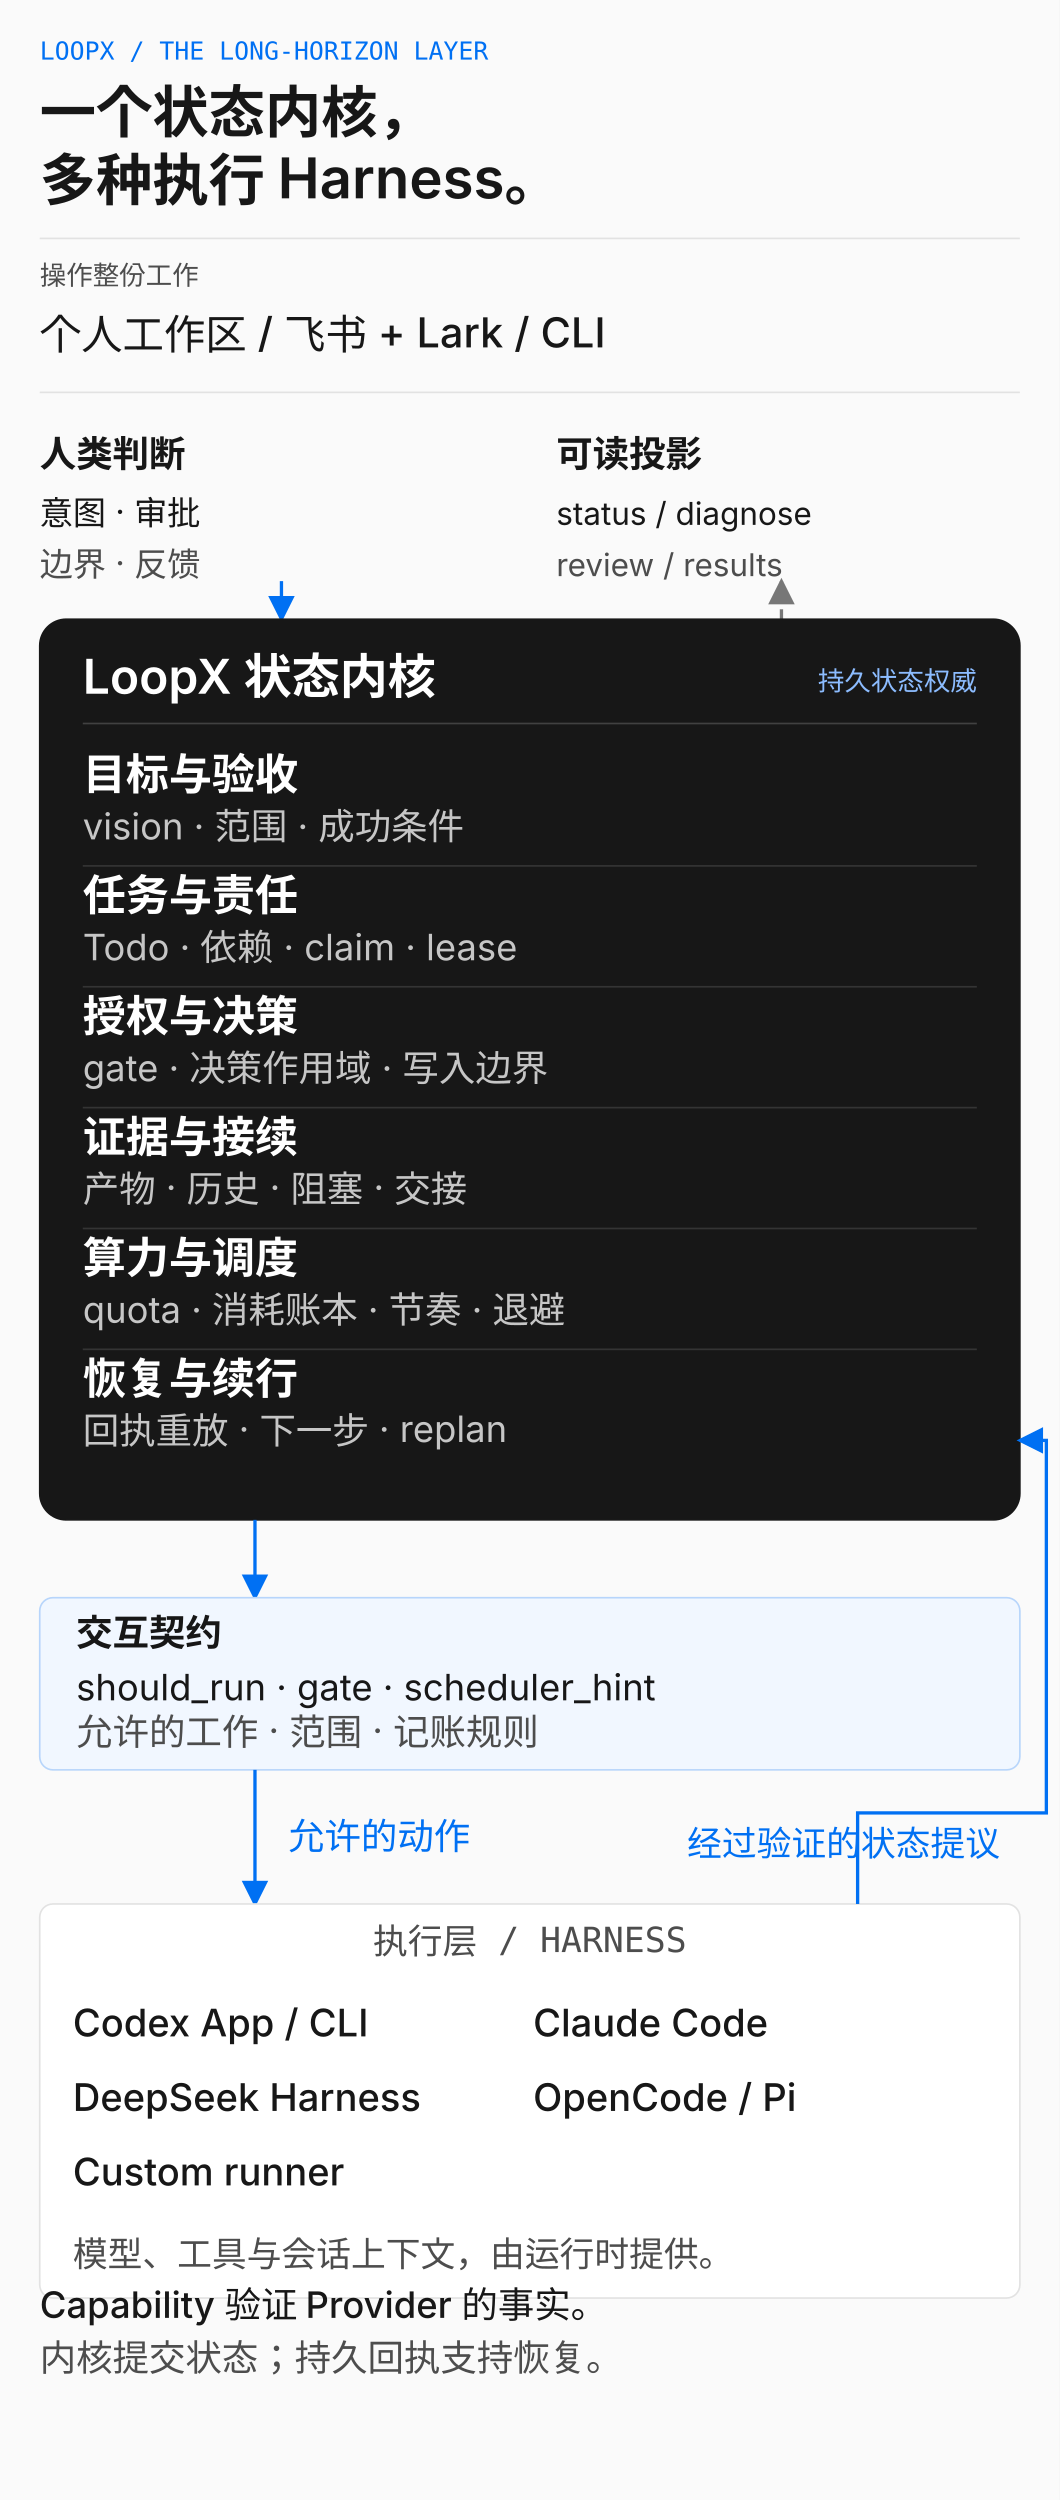
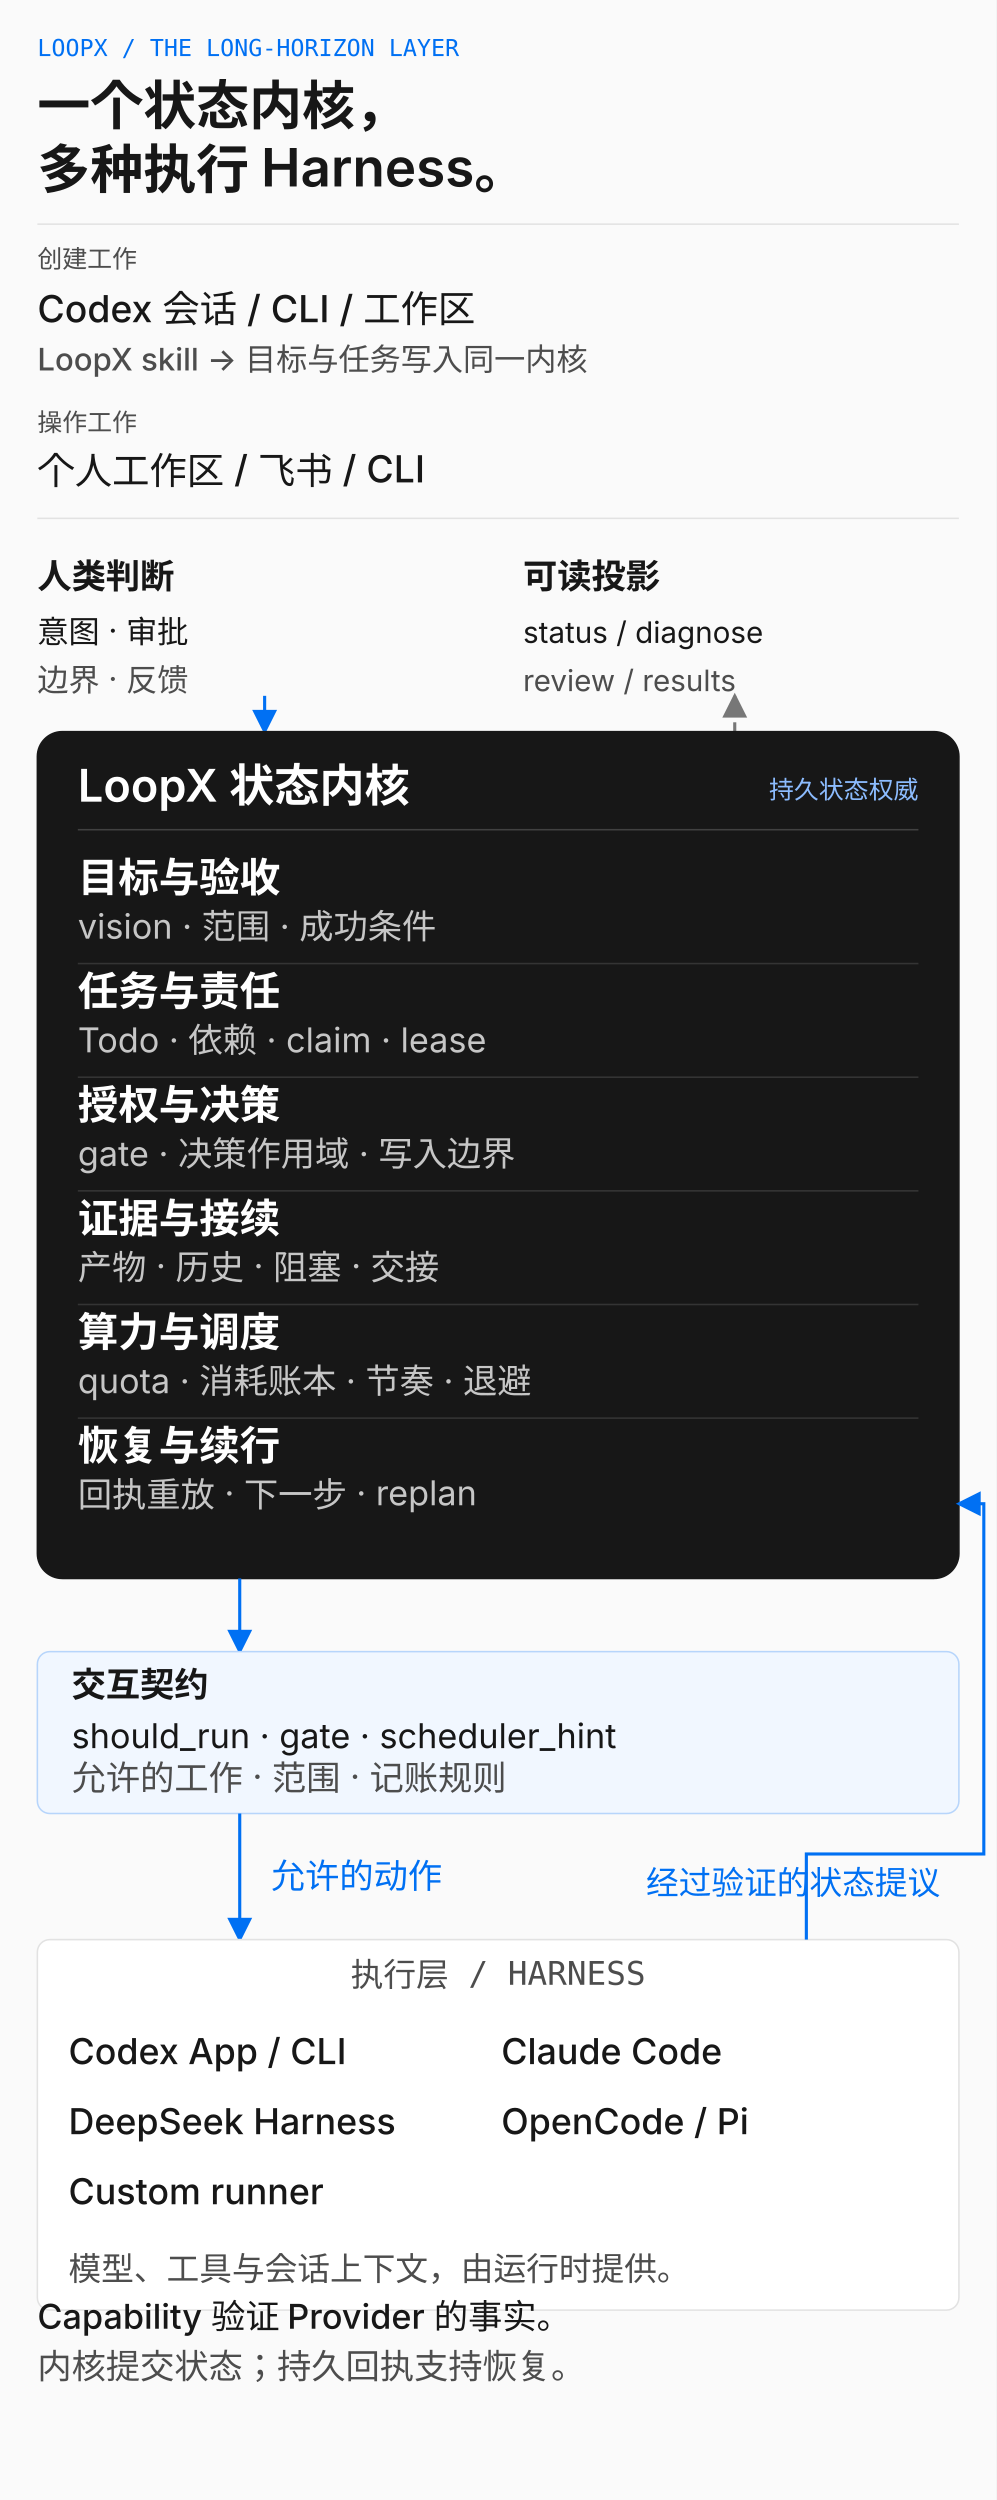
- <svg xmlns="http://www.w3.org/2000/svg" width="640" height="1510" viewBox="0 0 640 1510" role="img" aria-labelledby="title desc">
+ <svg xmlns="http://www.w3.org/2000/svg" width="640" height="1606" viewBox="0 0 640 1606" role="img" aria-labelledby="title desc">
  <defs>
    <marker id="arrow" markerWidth="8" markerHeight="8" refX="7" refY="4" orient="auto">
      <path d="M0 0L8 4L0 8" fill="#777" />
    </marker>
    <marker id="blue" markerWidth="8" markerHeight="8" refX="7" refY="4" orient="auto">
      <path d="M0 0L8 4L0 8" fill="#0070f3" />
    </marker>
    <style>text{font-family:Geist,Inter,-apple-system,BlinkMacSystemFont,'Segoe UI','PingFang SC',Arial,sans-serif}.mono{font-family:'Geist Mono','SFMono-Regular',Consolas,monospace}</style>
  </defs>
-   <rect width="640" height="1510" fill="#fafafa" />
+   <rect width="640" height="1606" fill="#fafafa" />
  <text x="24" y="36" font-size="15" font-weight="500" fill="#0070f3" text-anchor="start" class="mono">LOOPX / THE LONG-HORIZON LAYER</text>
  <text x="24" y="80" font-size="34" font-weight="600" fill="#171717" text-anchor="start">一个状态内核，</text>
  <text x="24" y="121" font-size="34" font-weight="600" fill="#171717" text-anchor="start">多种执行 Harness。</text>
  <path d="M24 144L616 144" stroke="#e2e2e2" fill="none" />
-   <path d="M24 237L616 237" stroke="#e2e2e2" fill="none" />
-   <text x="24" y="172" font-size="16" font-weight="500" fill="#4d4d4d" text-anchor="start" class="mono">操作整份工作</text>
-   <text x="24" y="211" font-size="25" font-weight="500" fill="#171717" text-anchor="start">个人工作区  /  飞书 + Lark  /  CLI</text>
-   <text x="24" y="282" font-size="22" font-weight="600" fill="#171717" text-anchor="start">人类判断</text>
-   <text x="24" y="317" font-size="20" font-weight="400" fill="#171717" text-anchor="start">意图 · 审批</text>
-   <text x="24" y="348" font-size="20" font-weight="400" fill="#4d4d4d" text-anchor="start">边界 · 反馈</text>
-   <text x="336" y="282" font-size="22" font-weight="600" fill="#171717" text-anchor="start">可读投影</text>
-   <text x="336" y="317" font-size="19" font-weight="400" fill="#171717" text-anchor="start">status / diagnose</text>
-   <text x="336" y="348" font-size="19" font-weight="400" fill="#4d4d4d" text-anchor="start">review / results</text>
-   <path d="M170 351V374" stroke="#0070f3" stroke-width="2" fill="none" marker-end="url(#blue)" />
-   <path d="M472 374V351" stroke="#777" stroke-width="2" fill="none" marker-end="url(#arrow)" stroke-dasharray="6 5" />
-   <rect data-panel="true" x="24" y="374" width="592" height="544" rx="16" stroke="#171717" fill="#171717" />
-   <text x="50" y="419" font-size="29" font-weight="600" fill="#fff" text-anchor="start">LoopX 状态内核</text>
-   <text x="590" y="417" font-size="16" font-weight="500" fill="#8cbcff" text-anchor="end">持久状态权威</text>
-   <path d="M50 437H590" stroke="#414141" />
-   <text x="50" y="477" font-size="26" font-weight="600" fill="#fff" text-anchor="start">目标与验收</text>
-   <text x="50" y="507" font-size="22" font-weight="400" fill="#c6c6c6" text-anchor="start">vision · 范围 · 成功条件</text>
-   <path d="M50 523H590" stroke="#343434" />
-   <text x="50" y="550" font-size="26" font-weight="600" fill="#fff" text-anchor="start">任务与责任</text>
-   <text x="50" y="580" font-size="22" font-weight="400" fill="#c6c6c6" text-anchor="start">Todo · 依赖 · claim · lease</text>
-   <path d="M50 596H590" stroke="#343434" />
-   <text x="50" y="623" font-size="26" font-weight="600" fill="#fff" text-anchor="start">授权与决策</text>
-   <text x="50" y="653" font-size="22" font-weight="400" fill="#c6c6c6" text-anchor="start">gate · 决策作用域 · 写入边界</text>
-   <path d="M50 669H590" stroke="#343434" />
-   <text x="50" y="696" font-size="26" font-weight="600" fill="#fff" text-anchor="start">证据与接续</text>
-   <text x="50" y="726" font-size="22" font-weight="400" fill="#c6c6c6" text-anchor="start">产物 · 历史 · 阻塞 · 交接</text>
-   <path d="M50 742H590" stroke="#343434" />
-   <text x="50" y="769" font-size="26" font-weight="600" fill="#fff" text-anchor="start">算力与调度</text>
-   <text x="50" y="799" font-size="22" font-weight="400" fill="#c6c6c6" text-anchor="start">quota · 消耗账本 · 节奏 · 退避</text>
-   <path d="M50 815H590" stroke="#343434" />
-   <text x="50" y="842" font-size="26" font-weight="600" fill="#fff" text-anchor="start">恢复与续行</text>
-   <text x="50" y="872" font-size="22" font-weight="400" fill="#c6c6c6" text-anchor="start">回执重放 · 下一步 · replan</text>
-   <path d="M154 918V965" stroke="#0070f3" stroke-width="2" fill="none" marker-end="url(#blue)" />
-   <rect data-panel="true" x="24" y="965" width="592" height="104" rx="8" stroke="#b7d5fb" fill="#f1f7ff" />
-   <text x="46" y="994" font-size="22" font-weight="600" fill="#171717" text-anchor="start">交互契约</text>
-   <text x="46" y="1027" font-size="22" font-weight="400" fill="#171717" text-anchor="start">should_run · gate · scheduler_hint</text>
-   <text x="46" y="1054" font-size="22" font-weight="400" fill="#4d4d4d" text-anchor="start">允许的工作 · 范围 · 记账规则</text>
-   <path d="M154 1069V1150" stroke="#0070f3" stroke-width="2" fill="none" marker-end="url(#blue)" />
-   <text x="174" y="1117" font-size="22" font-weight="500" fill="#0070f3" text-anchor="start">允许的动作</text>
-   <rect data-panel="true" x="24" y="1150" width="592" height="238" rx="8" stroke="#e2e2e2" fill="#fff" />
-   <text x="320" y="1180" font-size="21" font-weight="500" fill="#4d4d4d" text-anchor="middle" class="mono">执行层 / HARNESS</text>
-   <text x="44" y="1230" font-size="23" font-weight="500" fill="#171717" text-anchor="start">Codex App / CLI</text>
-   <text x="322" y="1230" font-size="23" font-weight="500" fill="#171717" text-anchor="start">Claude Code</text>
-   <text x="44" y="1275" font-size="23" font-weight="500" fill="#171717" text-anchor="start">DeepSeek Harness</text>
-   <text x="322" y="1275" font-size="23" font-weight="500" fill="#171717" text-anchor="start">OpenCode / Pi</text>
-   <text x="44" y="1320" font-size="23" font-weight="500" fill="#171717" text-anchor="start">Custom runner</text>
-   <text x="44" y="1369" font-size="21" font-weight="400" fill="#4d4d4d" text-anchor="start">模型、工具与会话上下文，由运行时提供。</text>
-   <path d="M518 1150V1095H632V870H616" stroke="#0070f3" stroke-width="2" fill="none" marker-end="url(#blue)" />
-   <text x="604" y="1121" font-size="21" font-weight="500" fill="#0070f3" text-anchor="end">经过验证的状态提议</text>
-   <text x="24" y="1400" font-size="22" font-weight="500" fill="#171717" text-anchor="start">Capability 验证 Provider 的事实。</text>
-   <text x="24" y="1432" font-size="22" font-weight="400" fill="#4d4d4d" text-anchor="start">内核提交状态；持久回执支持恢复。</text>
+   <text x="24" y="172" font-size="16" font-weight="500" fill="#4d4d4d" text-anchor="start" class="mono">创建工作</text>
+   <text x="24" y="207" font-size="24" font-weight="500" fill="#171717" text-anchor="start">Codex 会话  /  CLI  /  工作区</text>
+   <text x="24" y="238" font-size="20" font-weight="500" fill="#4d4d4d" text-anchor="start">LoopX skill → 目标与任务写入同一内核</text>
+   <text x="24" y="277" font-size="16" font-weight="500" fill="#4d4d4d" text-anchor="start" class="mono">操作工作</text>
+   <text x="24" y="311" font-size="24" font-weight="500" fill="#171717" text-anchor="start">个人工作区  /  飞书  /  CLI</text>
+   <path d="M24 333L616 333" stroke="#e2e2e2" fill="none" />
+   <g transform="translate(0 96)">
+     <text x="24" y="282" font-size="22" font-weight="600" fill="#171717" text-anchor="start">人类判断</text>
+     <text x="24" y="317" font-size="20" font-weight="400" fill="#171717" text-anchor="start">意图 · 审批</text>
+     <text x="24" y="348" font-size="20" font-weight="400" fill="#4d4d4d" text-anchor="start">边界 · 反馈</text>
+     <text x="336" y="282" font-size="22" font-weight="600" fill="#171717" text-anchor="start">可读投影</text>
+     <text x="336" y="317" font-size="19" font-weight="400" fill="#171717" text-anchor="start">status / diagnose</text>
+     <text x="336" y="348" font-size="19" font-weight="400" fill="#4d4d4d" text-anchor="start">review / results</text>
+     <path d="M170 351V374" stroke="#0070f3" stroke-width="2" fill="none" marker-end="url(#blue)" />
+     <path d="M472 374V351" stroke="#777" stroke-width="2" fill="none" marker-end="url(#arrow)" stroke-dasharray="6 5" />
+     <rect data-panel="true" x="24" y="374" width="592" height="544" rx="16" stroke="#171717" fill="#171717" />
+     <text x="50" y="419" font-size="29" font-weight="600" fill="#fff" text-anchor="start">LoopX 状态内核</text>
+     <text x="590" y="417" font-size="16" font-weight="500" fill="#8cbcff" text-anchor="end">持久状态权威</text>
+     <path d="M50 437H590" stroke="#414141" />
+     <text x="50" y="477" font-size="26" font-weight="600" fill="#fff" text-anchor="start">目标与验收</text>
+     <text x="50" y="507" font-size="22" font-weight="400" fill="#c6c6c6" text-anchor="start">vision · 范围 · 成功条件</text>
+     <path d="M50 523H590" stroke="#343434" />
+     <text x="50" y="550" font-size="26" font-weight="600" fill="#fff" text-anchor="start">任务与责任</text>
+     <text x="50" y="580" font-size="22" font-weight="400" fill="#c6c6c6" text-anchor="start">Todo · 依赖 · claim · lease</text>
+     <path d="M50 596H590" stroke="#343434" />
+     <text x="50" y="623" font-size="26" font-weight="600" fill="#fff" text-anchor="start">授权与决策</text>
+     <text x="50" y="653" font-size="22" font-weight="400" fill="#c6c6c6" text-anchor="start">gate · 决策作用域 · 写入边界</text>
+     <path d="M50 669H590" stroke="#343434" />
+     <text x="50" y="696" font-size="26" font-weight="600" fill="#fff" text-anchor="start">证据与接续</text>
+     <text x="50" y="726" font-size="22" font-weight="400" fill="#c6c6c6" text-anchor="start">产物 · 历史 · 阻塞 · 交接</text>
+     <path d="M50 742H590" stroke="#343434" />
+     <text x="50" y="769" font-size="26" font-weight="600" fill="#fff" text-anchor="start">算力与调度</text>
+     <text x="50" y="799" font-size="22" font-weight="400" fill="#c6c6c6" text-anchor="start">quota · 消耗账本 · 节奏 · 退避</text>
+     <path d="M50 815H590" stroke="#343434" />
+     <text x="50" y="842" font-size="26" font-weight="600" fill="#fff" text-anchor="start">恢复与续行</text>
+     <text x="50" y="872" font-size="22" font-weight="400" fill="#c6c6c6" text-anchor="start">回执重放 · 下一步 · replan</text>
+     <path d="M154 918V965" stroke="#0070f3" stroke-width="2" fill="none" marker-end="url(#blue)" />
+     <rect data-panel="true" x="24" y="965" width="592" height="104" rx="8" stroke="#b7d5fb" fill="#f1f7ff" />
+     <text x="46" y="994" font-size="22" font-weight="600" fill="#171717" text-anchor="start">交互契约</text>
+     <text x="46" y="1027" font-size="22" font-weight="400" fill="#171717" text-anchor="start">should_run · gate · scheduler_hint</text>
+     <text x="46" y="1054" font-size="22" font-weight="400" fill="#4d4d4d" text-anchor="start">允许的工作 · 范围 · 记账规则</text>
+     <path d="M154 1069V1150" stroke="#0070f3" stroke-width="2" fill="none" marker-end="url(#blue)" />
+     <text x="174" y="1117" font-size="22" font-weight="500" fill="#0070f3" text-anchor="start">允许的动作</text>
+     <rect data-panel="true" x="24" y="1150" width="592" height="238" rx="8" stroke="#e2e2e2" fill="#fff" />
+     <text x="320" y="1180" font-size="21" font-weight="500" fill="#4d4d4d" text-anchor="middle" class="mono">执行层 / HARNESS</text>
+     <text x="44" y="1230" font-size="23" font-weight="500" fill="#171717" text-anchor="start">Codex App / CLI</text>
+     <text x="322" y="1230" font-size="23" font-weight="500" fill="#171717" text-anchor="start">Claude Code</text>
+     <text x="44" y="1275" font-size="23" font-weight="500" fill="#171717" text-anchor="start">DeepSeek Harness</text>
+     <text x="322" y="1275" font-size="23" font-weight="500" fill="#171717" text-anchor="start">OpenCode / Pi</text>
+     <text x="44" y="1320" font-size="23" font-weight="500" fill="#171717" text-anchor="start">Custom runner</text>
+     <text x="44" y="1369" font-size="21" font-weight="400" fill="#4d4d4d" text-anchor="start">模型、工具与会话上下文，由运行时提供。</text>
+     <path d="M518 1150V1095H632V870H616" stroke="#0070f3" stroke-width="2" fill="none" marker-end="url(#blue)" />
+     <text x="604" y="1121" font-size="21" font-weight="500" fill="#0070f3" text-anchor="end">经过验证的状态提议</text>
+     <text x="24" y="1400" font-size="22" font-weight="500" fill="#171717" text-anchor="start">Capability 验证 Provider 的事实。</text>
+     <text x="24" y="1432" font-size="22" font-weight="400" fill="#4d4d4d" text-anchor="start">内核提交状态；持久回执支持恢复。</text>
+   </g>
</svg>
